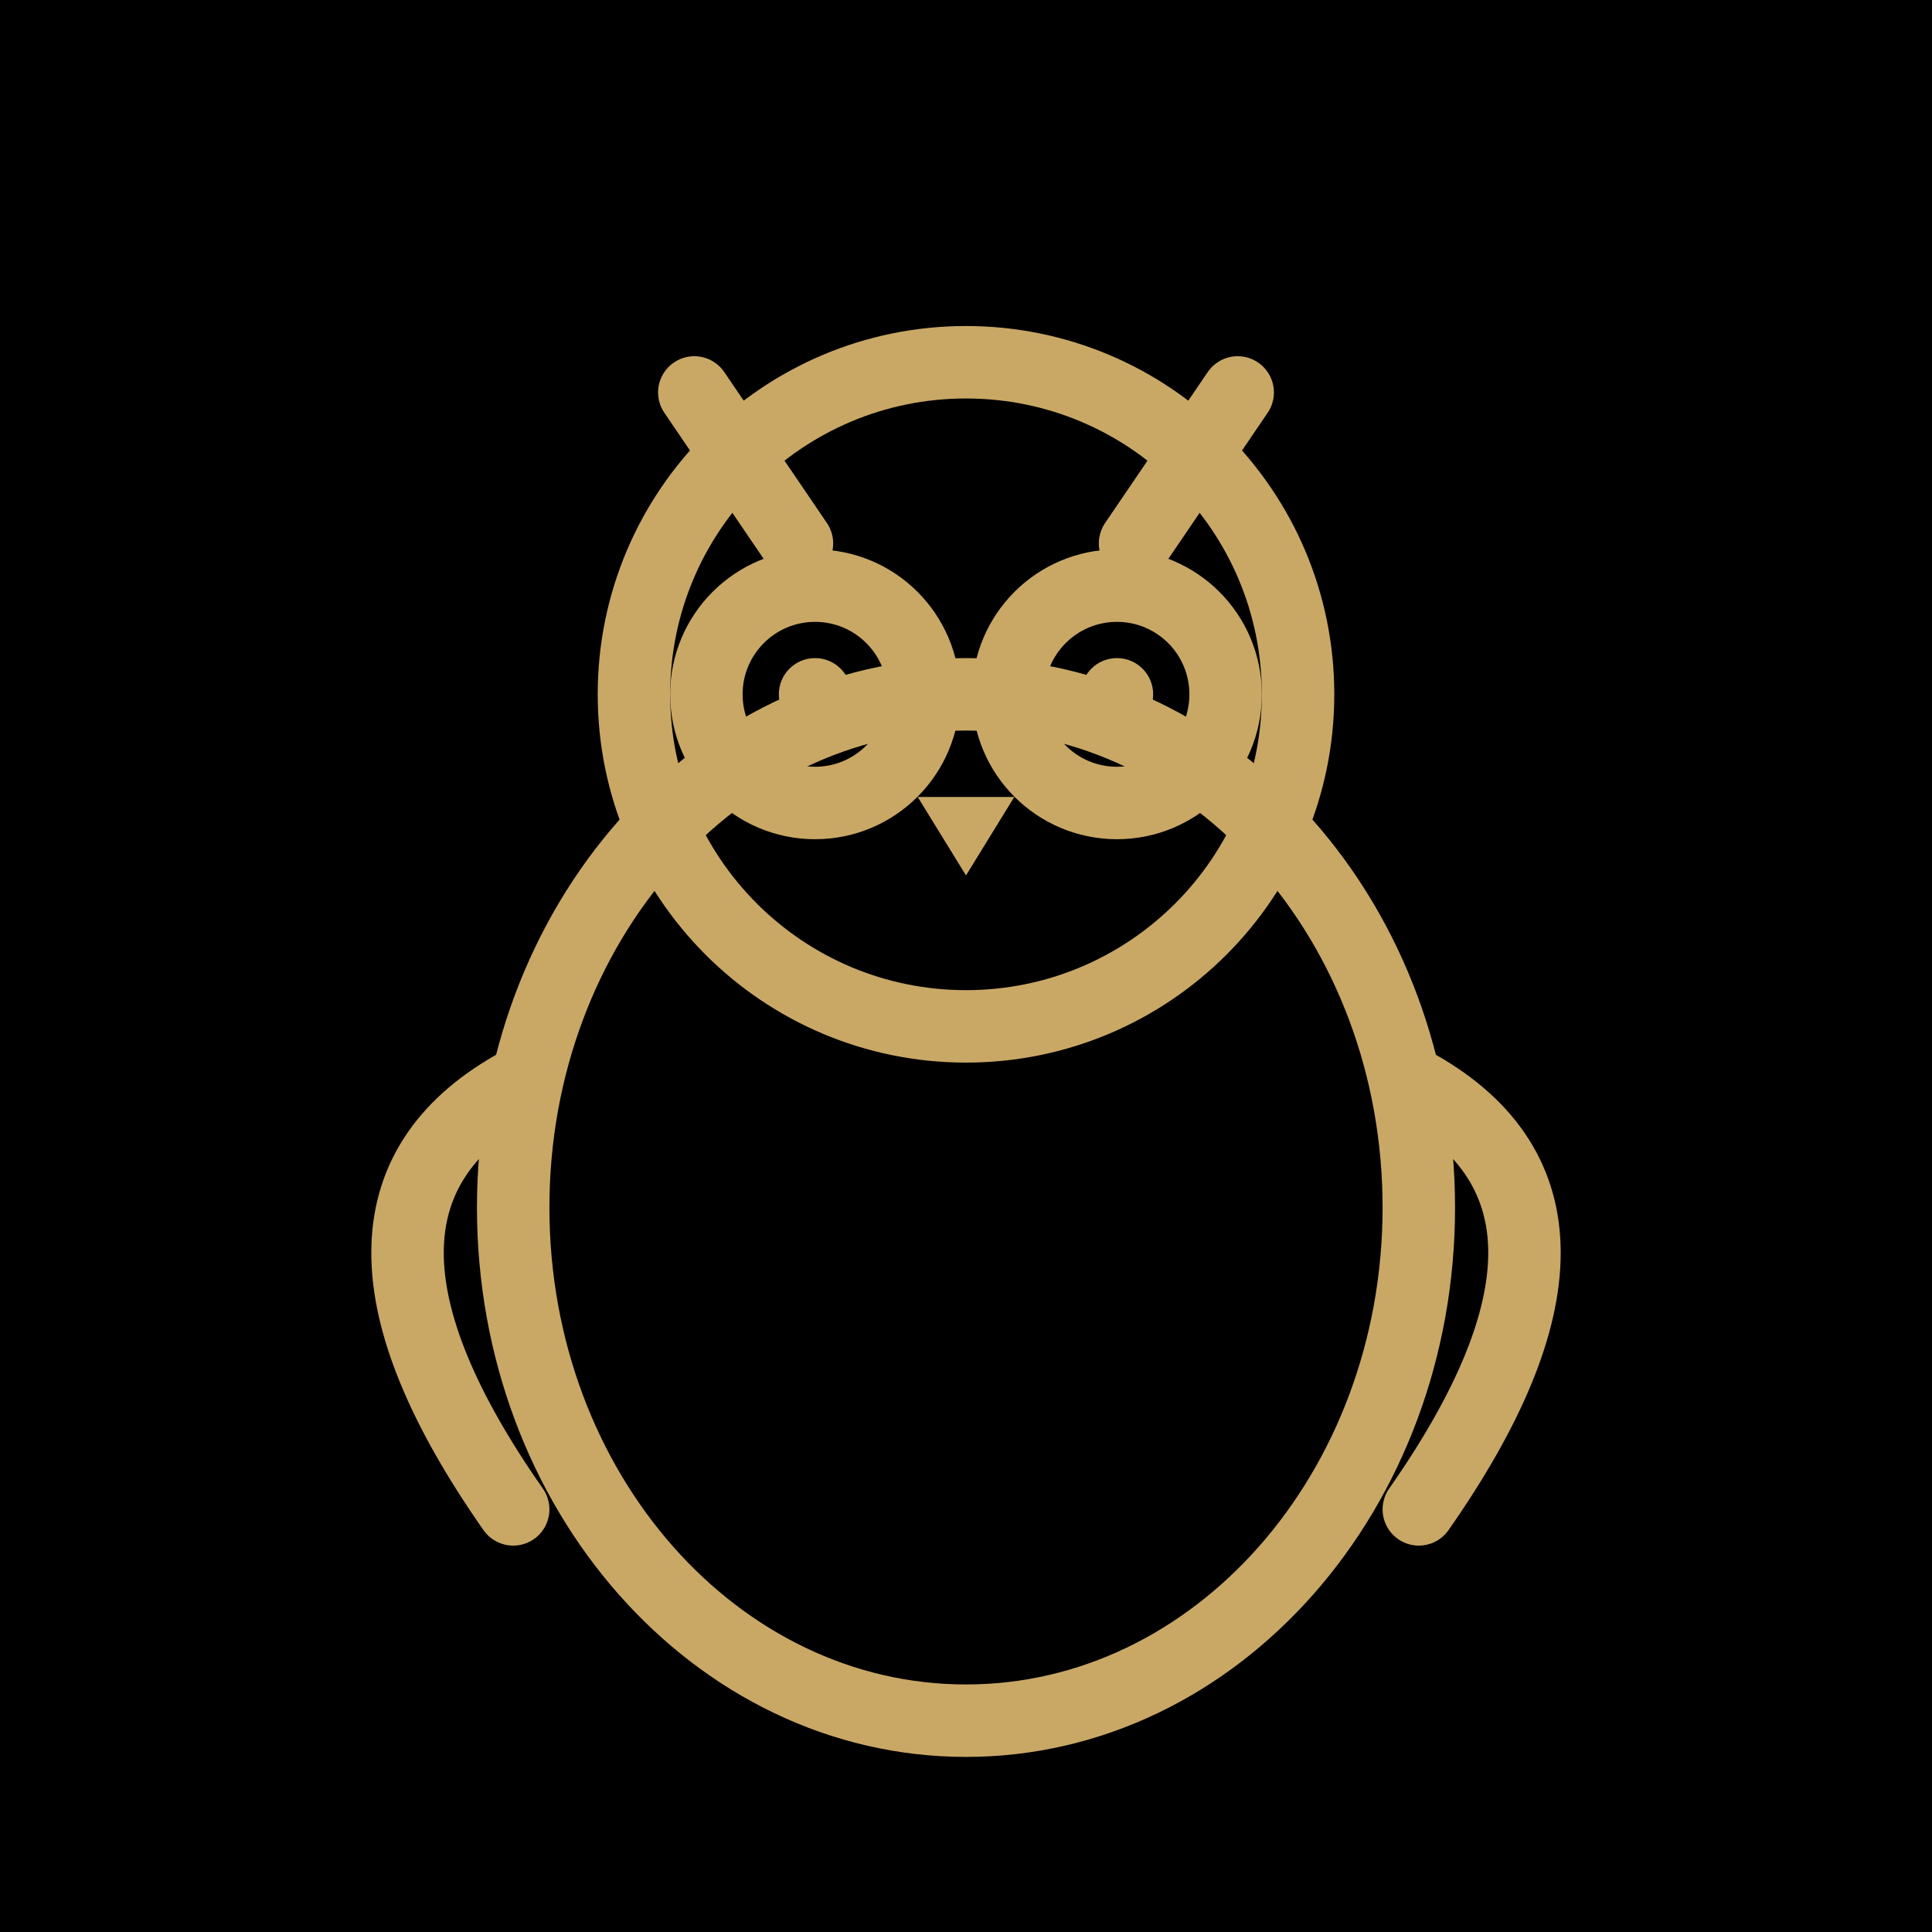
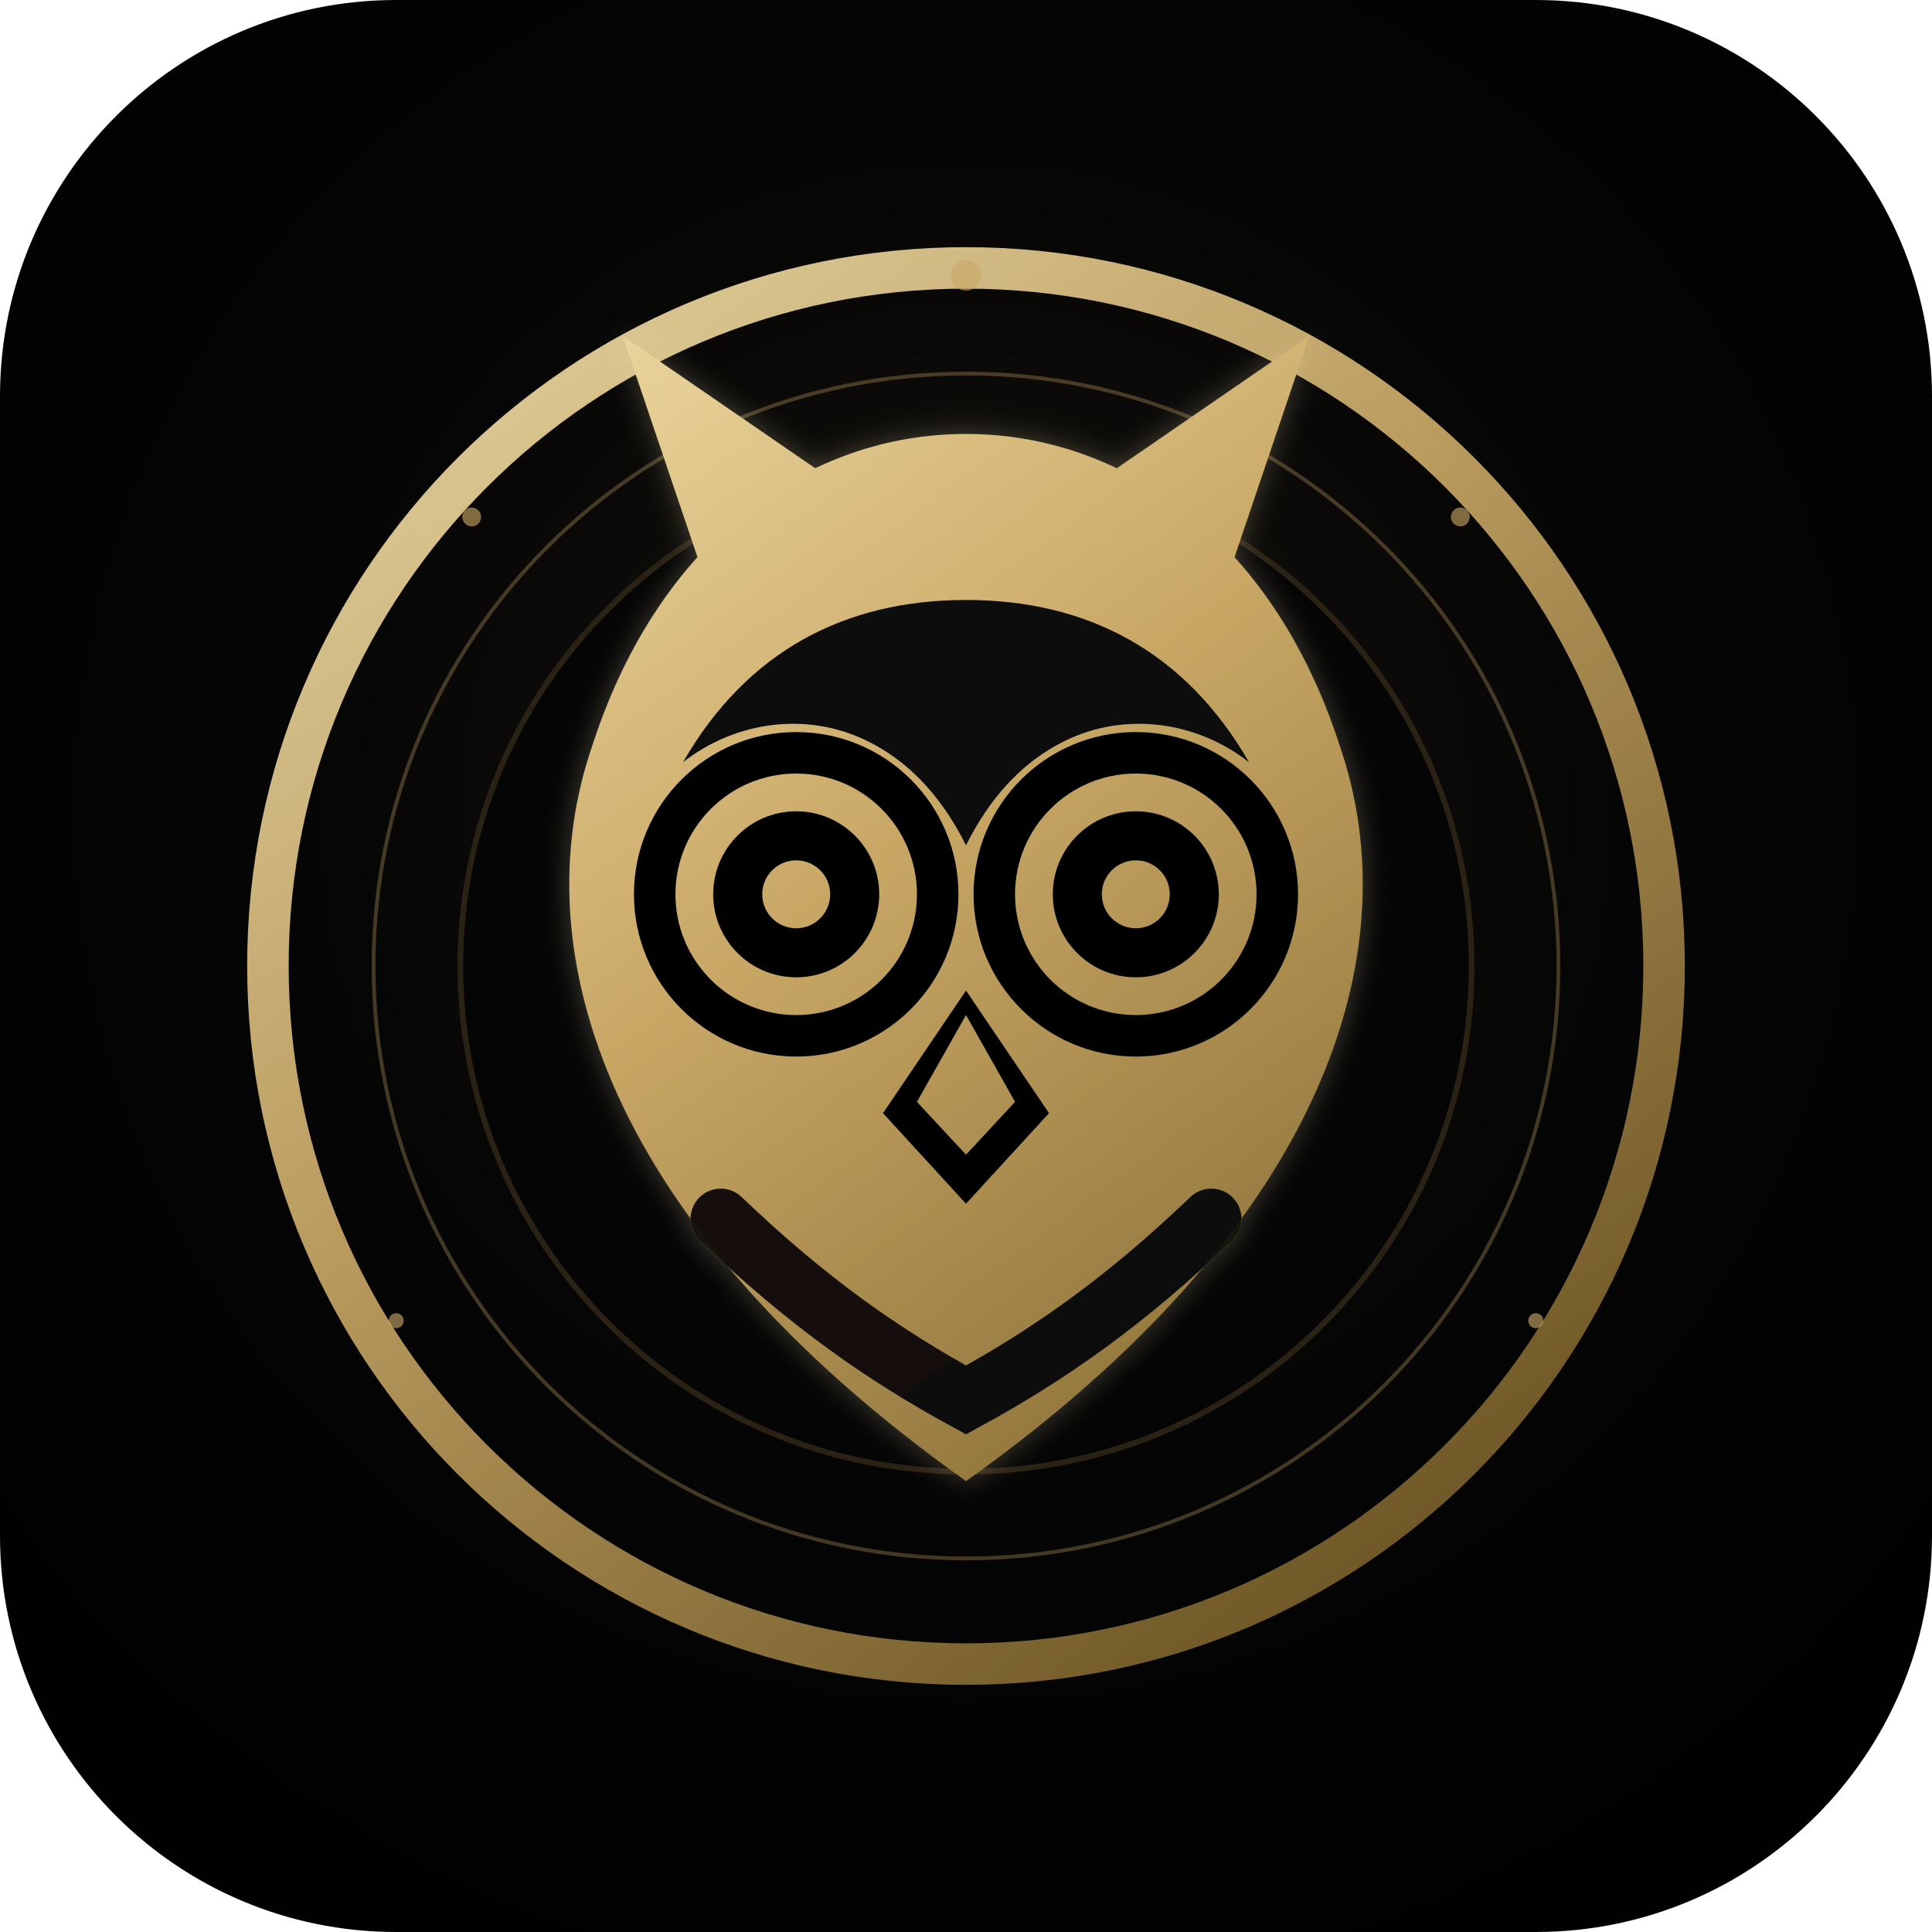
- <svg xmlns="http://www.w3.org/2000/svg" viewBox="0 0 32 32" fill="none">
-   <rect width="32" height="32" fill="#000" />
-   <ellipse cx="16" cy="20" rx="7.5" ry="8.5" stroke="#c9a866" stroke-width="1.2" />
-   <circle cx="16" cy="11.5" r="5.5" stroke="#c9a866" stroke-width="1.2" />
-   <circle cx="13.5" cy="11.5" r="1.8" stroke="#c9a866" stroke-width="1.2" />
-   <circle cx="18.5" cy="11.5" r="1.8" stroke="#c9a866" stroke-width="1.2" />
-   <circle cx="13.5" cy="11.5" r="0.6" fill="#c9a866" />
-   <circle cx="18.5" cy="11.5" r="0.6" fill="#c9a866" />
-   <path d="M15.2 13.2L16 14.5L16.8 13.2" fill="#c9a866" />
-   <path d="M11.5 6.5L13.2 9" stroke="#c9a866" stroke-width="1.2" stroke-linecap="round" />
-   <path d="M20.5 6.5L18.8 9" stroke="#c9a866" stroke-width="1.2" stroke-linecap="round" />
-   <path d="M8.5 18Q5 20 8.5 25" stroke="#c9a866" stroke-width="1.2" stroke-linecap="round" />
-   <path d="M23.5 18Q27 20 23.5 25" stroke="#c9a866" stroke-width="1.2" stroke-linecap="round" />
+ <svg xmlns="http://www.w3.org/2000/svg" viewBox="0 0 1024 1024" width="1024" height="1024">
+   <defs>
+     <radialGradient id="bg" cx="50%" cy="42%" r="72%">
+       <stop offset="0%" stop-color="#16130d" />
+       <stop offset="48%" stop-color="#050505" />
+       <stop offset="100%" stop-color="#000000" />
+     </radialGradient>
+     <linearGradient id="gold" x1="260" y1="160" x2="760" y2="840" gradientUnits="userSpaceOnUse">
+       <stop offset="0%" stop-color="#f0dca5" />
+       <stop offset="42%" stop-color="#c9a866" />
+       <stop offset="100%" stop-color="#755c27" />
+     </linearGradient>
+     <filter id="softGold" x="-20%" y="-20%" width="140%" height="140%">
+       <feGaussianBlur stdDeviation="7" result="blur" />
+       <feColorMatrix in="blur" type="matrix" values="0 0 0 0 0.79 0 0 0 0 0.66 0 0 0 0 0.40 0 0 0 0.28 0" />
+       <feMerge>
+         <feMergeNode />
+         <feMergeNode in="SourceGraphic" />
+       </feMerge>
+     </filter>
+   </defs>
+   <rect width="1024" height="1024" rx="210" fill="url(#bg)" />
+   <circle cx="512" cy="512" r="370" fill="none" stroke="url(#gold)" stroke-width="22" opacity="0.92" />
+   <circle cx="512" cy="512" r="314" fill="none" stroke="#c9a866" stroke-width="2" opacity="0.32" />
+   <circle cx="512" cy="512" r="268" fill="#050505" stroke="#2a2214" stroke-width="3" />
+   <g filter="url(#softGold)">
+     <path d="M314 395 C350 284 430 230 512 230 C594 230 674 284 710 395 C748 505 702 650 512 785 C322 650 276 505 314 395 Z" fill="url(#gold)" />
+     <path d="M362 404 C396 345 448 318 512 318 C576 318 628 345 662 404 C634 382 594 376 560 395 C540 406 524 424 512 448 C500 424 484 406 464 395 C430 376 390 382 362 404 Z" fill="#050505" opacity="0.96" />
+     <path d="M376 314 L330 178 L458 266 Z" fill="url(#gold)" />
+     <path d="M648 314 L694 178 L566 266 Z" fill="url(#gold)" />
+     <circle cx="422" cy="474" r="86" fill="#050505" />
+     <circle cx="602" cy="474" r="86" fill="#050505" />
+     <circle cx="422" cy="474" r="54" fill="none" stroke="url(#gold)" stroke-width="20" />
+     <circle cx="602" cy="474" r="54" fill="none" stroke="url(#gold)" stroke-width="20" />
+     <circle cx="422" cy="474" r="18" fill="url(#gold)" />
+     <circle cx="602" cy="474" r="18" fill="url(#gold)" />
+     <path d="M512 525 L468 590 L512 638 L556 590 Z" fill="#050505" />
+     <path d="M512 538 L486 584 L512 612 L538 584 Z" fill="url(#gold)" />
+     <path d="M382 646 C428 690 468 718 512 742 C556 718 596 690 642 646" fill="none" stroke="#050505" stroke-width="32" stroke-linecap="round" opacity="0.92" />
+   </g>
+   <g opacity="0.62">
+     <circle cx="512" cy="146" r="8" fill="#c9a866" />
+     <circle cx="250" cy="274" r="5" fill="#c9a866" />
+     <circle cx="774" cy="274" r="5" fill="#c9a866" />
+     <circle cx="210" cy="700" r="4" fill="#c9a866" />
+     <circle cx="814" cy="700" r="4" fill="#c9a866" />
+   </g>
</svg>
